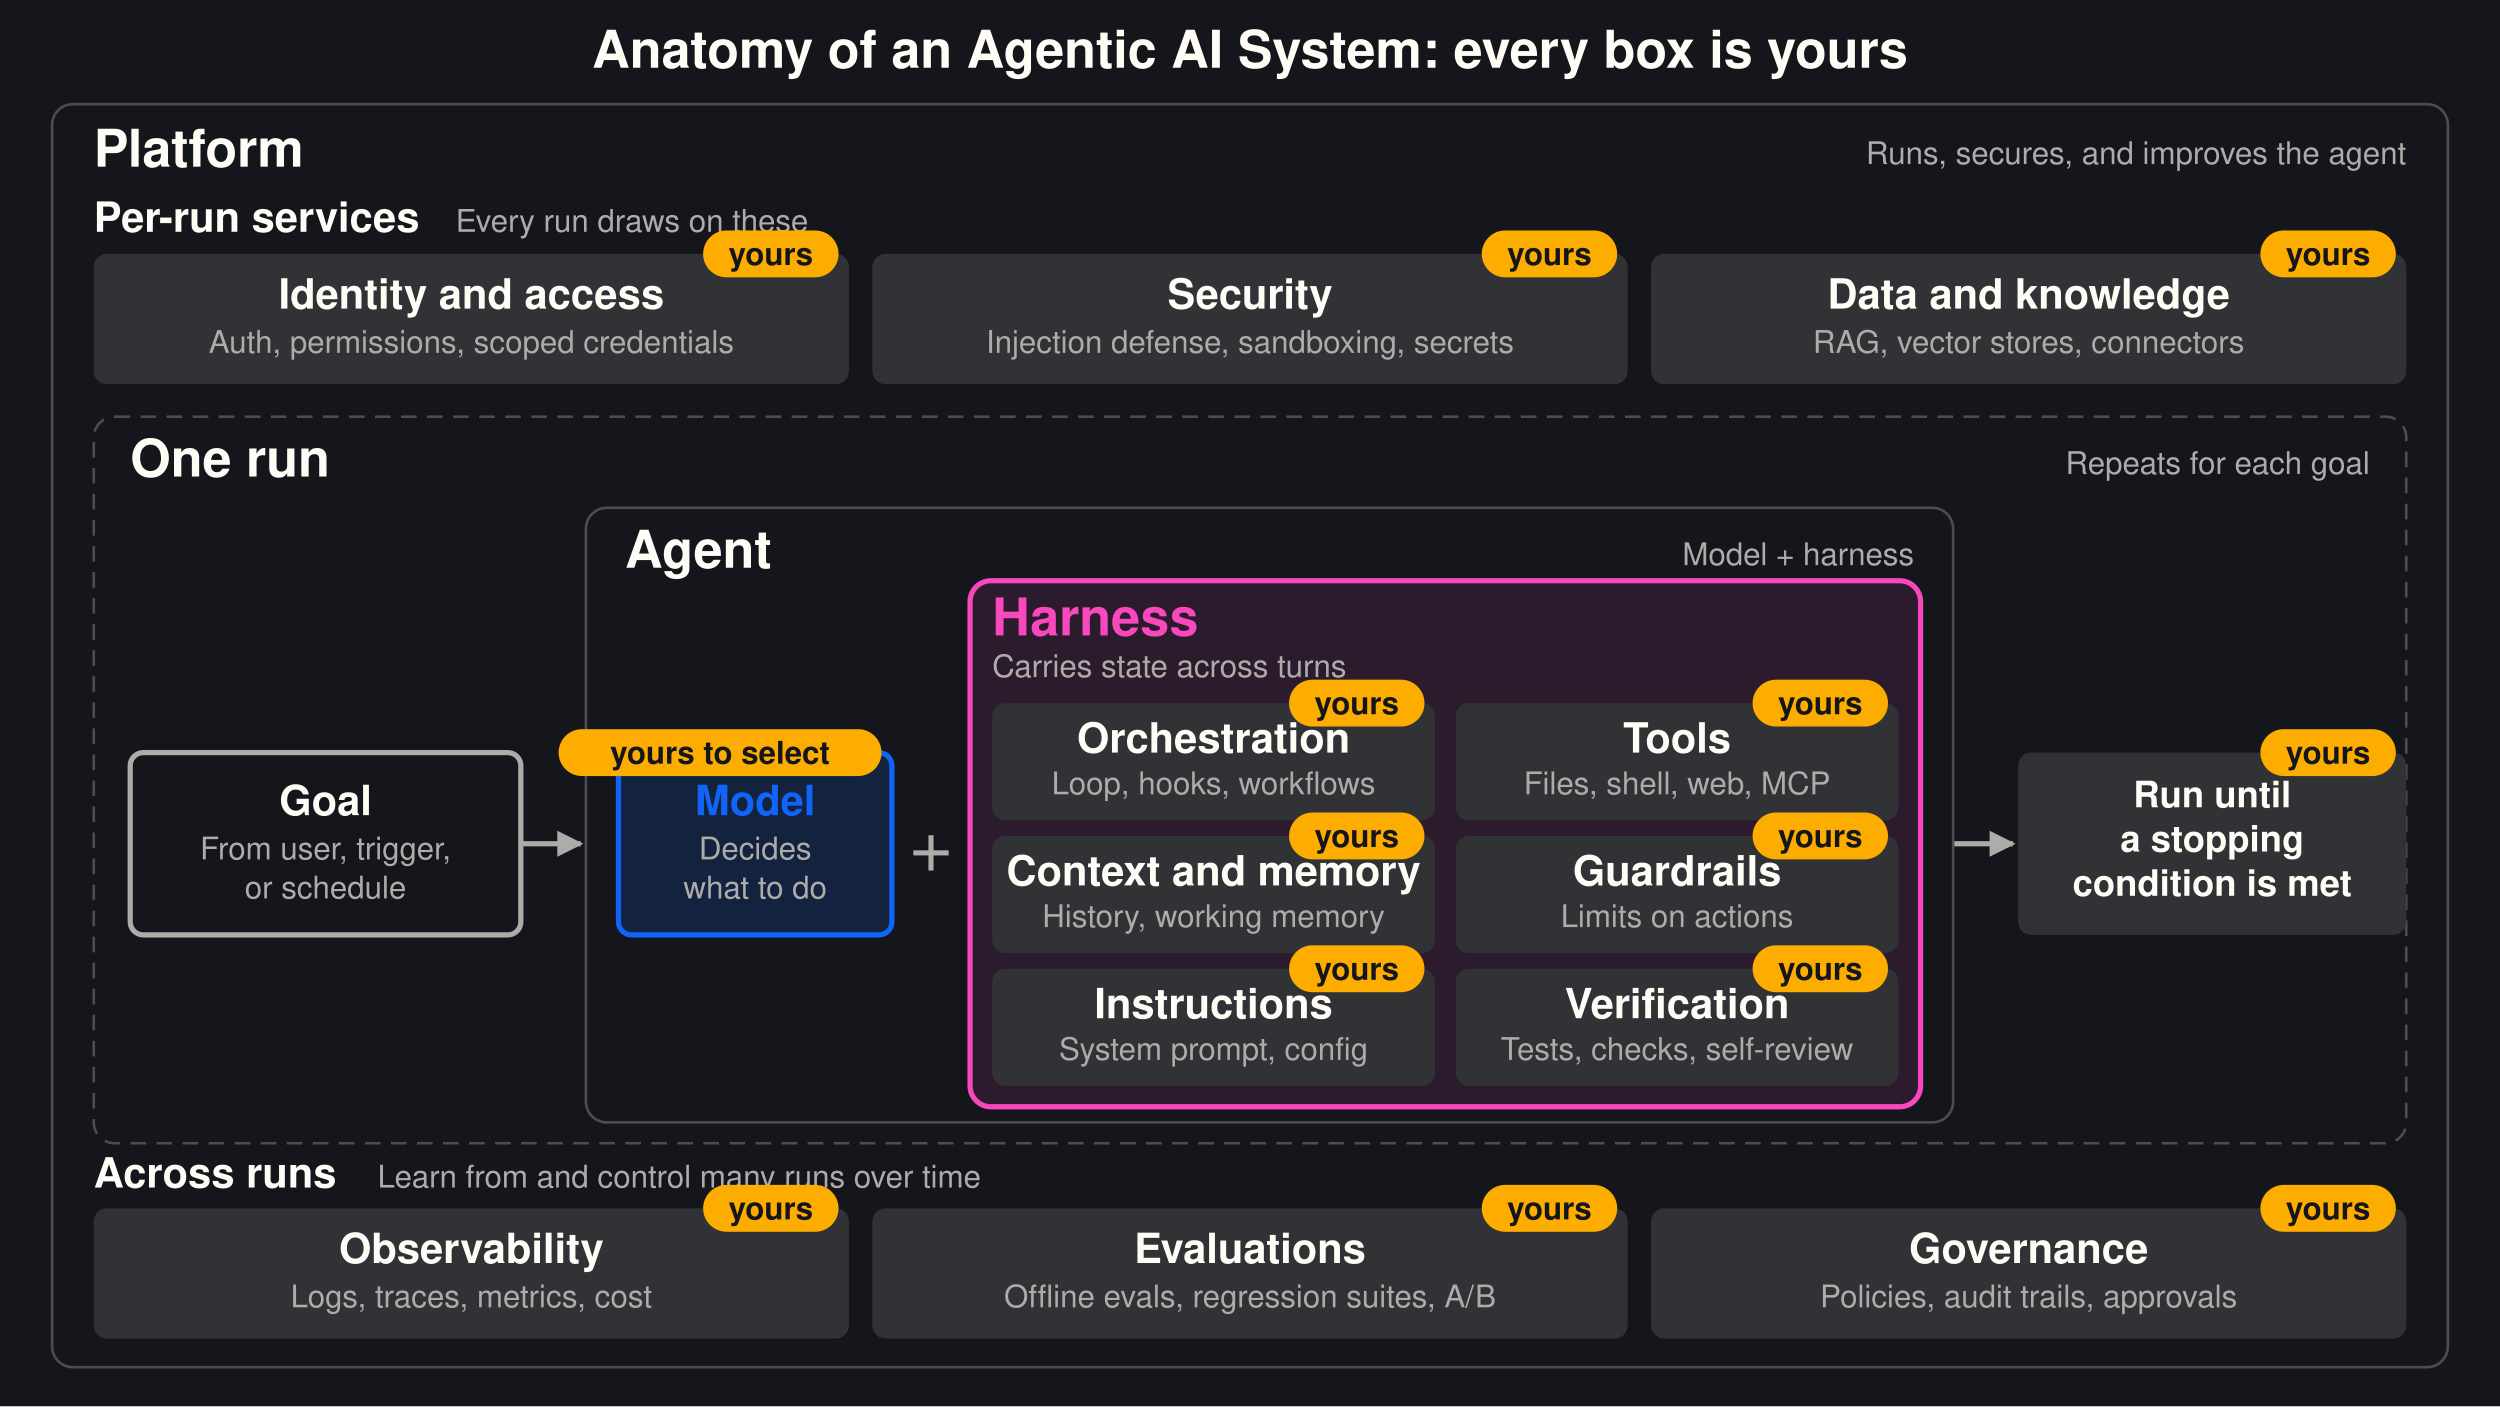
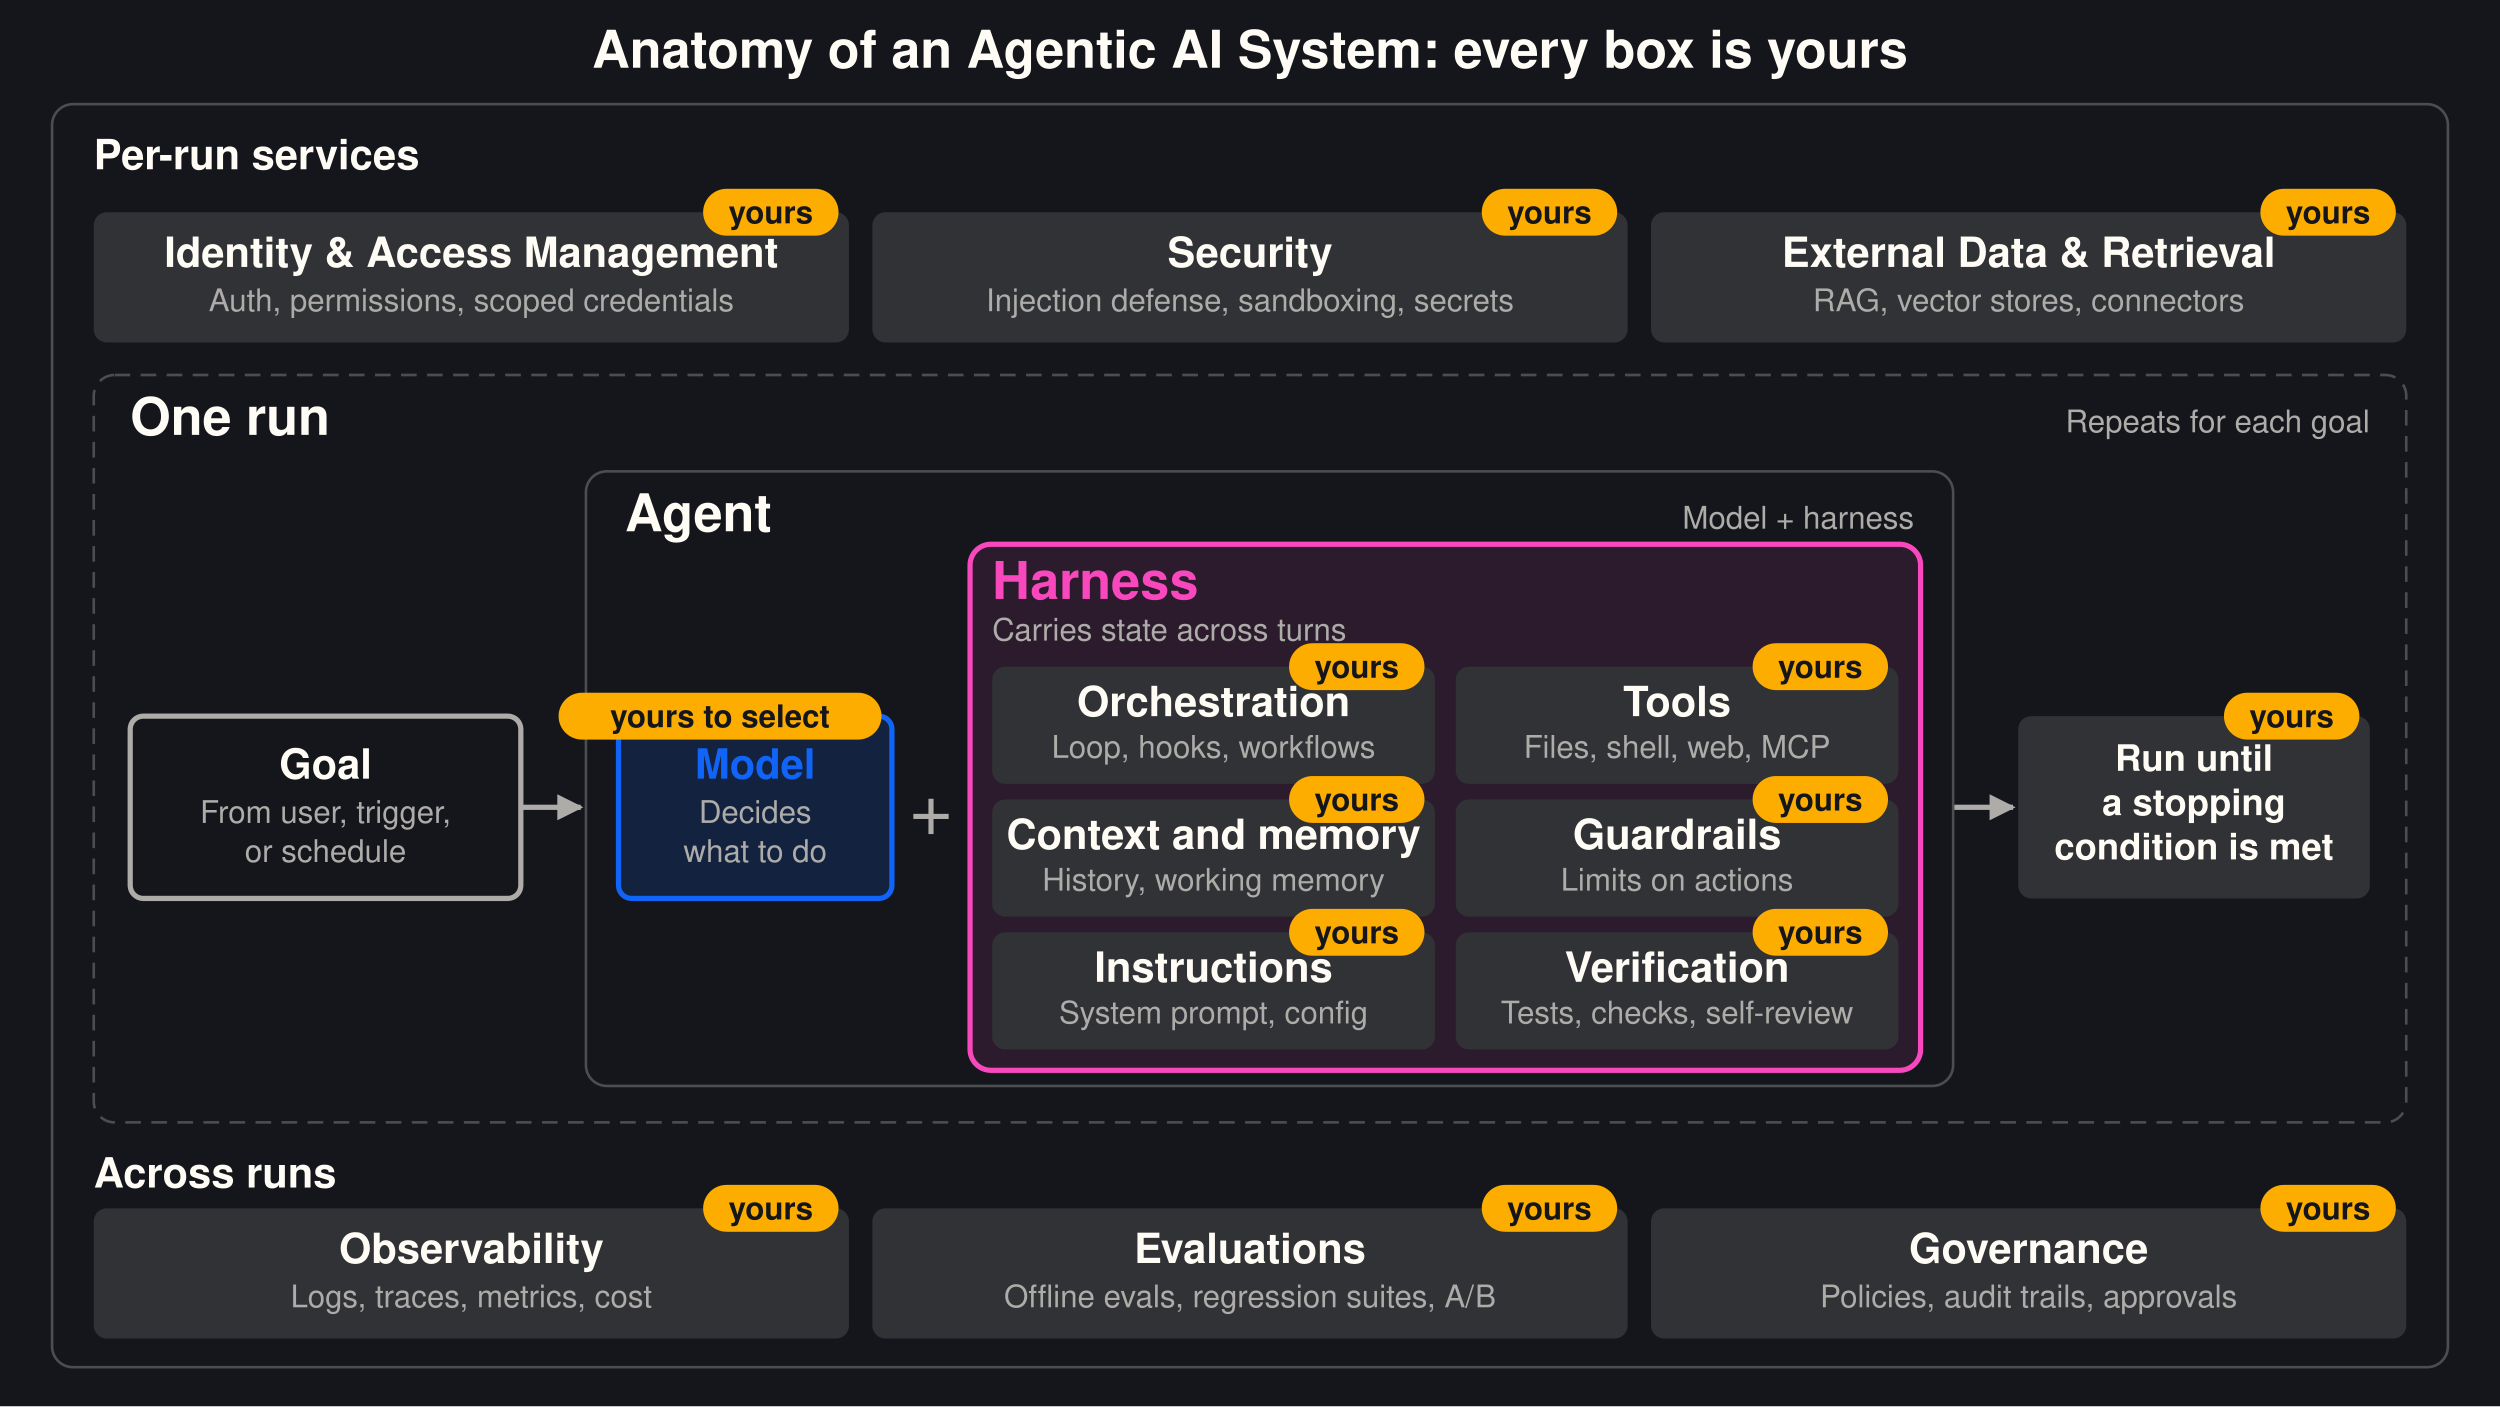
<svg xmlns="http://www.w3.org/2000/svg" viewBox="0 0 1920 1080" width="1920" height="1080" font-family="Helvetica, Arial, sans-serif">
  <defs>
    <marker id="arrow" viewBox="0 0 10 10" refX="9" refY="5" markerWidth="5" markerHeight="5" orient="auto">
      <path d="M0,0 L10,5 L0,10 z" fill="#adaca9" />
    </marker>
  </defs>
  <rect width="1920" height="1080" fill="#14161c" />
  <g id="title">
    <text x="960" y="52" text-anchor="middle" font-size="40" font-weight="700" fill="#fffcf5">Anatomy of an Agentic AI System: every box is yours</text>
  </g>
  <g id="platform">
    <rect x="40" y="80" width="1840" height="970" rx="16" fill="none" stroke="#4c4d50" stroke-width="2" />
-     <text x="72" y="128" font-size="40" font-weight="700" fill="#fffcf5">Platform</text>
-     <text x="1848" y="126" text-anchor="end" font-size="24" fill="#adaca9">Runs, secures, and improves the agent</text>
  </g>
  <g id="per-run">
-     <text x="72" y="178" font-size="32" font-weight="700" fill="#fffcf5">Per-run services</text>
-     <text x="350" y="178" font-size="24" fill="#adaca9">Every run draws on these</text>
-     <rect id="box-identity" x="72" y="195" width="580" height="100" rx="10" fill="#303236" />
-     <text x="362" y="237" text-anchor="middle" font-size="32" font-weight="700" fill="#fffcf5">Identity and access</text>
-     <text x="362" y="271" text-anchor="middle" font-size="24" fill="#adaca9">Auth, permissions, scoped credentials</text>
-     <rect id="box-security" x="670" y="195" width="580" height="100" rx="10" fill="#303236" />
-     <text x="960" y="237" text-anchor="middle" font-size="32" font-weight="700" fill="#fffcf5">Security</text>
-     <text x="960" y="271" text-anchor="middle" font-size="24" fill="#adaca9">Injection defense, sandboxing, secrets</text>
-     <rect id="box-data" x="1268" y="195" width="580" height="100" rx="10" fill="#303236" />
-     <text x="1558" y="237" text-anchor="middle" font-size="32" font-weight="700" fill="#fffcf5">Data and knowledge</text>
-     <text x="1558" y="271" text-anchor="middle" font-size="24" fill="#adaca9">RAG, vector stores, connectors</text>
+     <text x="72" y="130" font-size="32" font-weight="700" fill="#fffcf5">Per-run services</text>
+     <rect id="box-identity" x="72" y="163" width="580" height="100" rx="10" fill="#303236" />
+     <text x="362" y="205" text-anchor="middle" font-size="32" font-weight="700" fill="#fffcf5">Identity &amp; Access Management</text>
+     <text x="362" y="239" text-anchor="middle" font-size="24" fill="#adaca9">Auth, permissions, scoped credentials</text>
+     <rect id="box-security" x="670" y="163" width="580" height="100" rx="10" fill="#303236" />
+     <text x="960" y="205" text-anchor="middle" font-size="32" font-weight="700" fill="#fffcf5">Security</text>
+     <text x="960" y="239" text-anchor="middle" font-size="24" fill="#adaca9">Injection defense, sandboxing, secrets</text>
+     <rect id="box-data" x="1268" y="163" width="580" height="100" rx="10" fill="#303236" />
+     <text x="1558" y="205" text-anchor="middle" font-size="32" font-weight="700" fill="#fffcf5">External Data &amp; Retrieval</text>
+     <text x="1558" y="239" text-anchor="middle" font-size="24" fill="#adaca9">RAG, vector stores, connectors</text>
  </g>
  <g id="one-run">
-     <rect x="72" y="320" width="1776" height="558" rx="16" fill="none" stroke="#4c4d50" stroke-width="2" stroke-dasharray="12 8" />
-     <text x="100" y="366" font-size="40" font-weight="700" fill="#fffcf5">One run</text>
-     <text x="1820" y="364" text-anchor="end" font-size="24" fill="#adaca9">Repeats for each goal</text>
+     <rect x="72" y="288" width="1776" height="574" rx="16" fill="none" stroke="#4c4d50" stroke-width="2" stroke-dasharray="12 8" />
+     <text x="100" y="334" font-size="40" font-weight="700" fill="#fffcf5">One run</text>
+     <text x="1820" y="332" text-anchor="end" font-size="24" fill="#adaca9">Repeats for each goal</text>
  </g>
  <g id="goal">
-     <rect id="box-goal" x="100" y="578" width="300" height="140" rx="10" fill="none" stroke="#adaca9" stroke-width="4" />
-     <text x="250" y="626" text-anchor="middle" font-size="32" font-weight="700" fill="#fffcf5">Goal</text>
-     <text x="250" y="660" text-anchor="middle" font-size="24" fill="#adaca9">From user, trigger,</text>
-     <text x="250" y="690" text-anchor="middle" font-size="24" fill="#adaca9">or schedule</text>
+     <rect id="box-goal" x="100" y="550" width="300" height="140" rx="10" fill="none" stroke="#adaca9" stroke-width="4" />
+     <text x="250" y="598" text-anchor="middle" font-size="32" font-weight="700" fill="#fffcf5">Goal</text>
+     <text x="250" y="632" text-anchor="middle" font-size="24" fill="#adaca9">From user, trigger,</text>
+     <text x="250" y="662" text-anchor="middle" font-size="24" fill="#adaca9">or schedule</text>
  </g>
  <g id="arrows">
-     <line x1="400" y1="648" x2="446" y2="648" stroke="#adaca9" stroke-width="4" marker-end="url(#arrow)" />
-     <line x1="1500" y1="648" x2="1546" y2="648" stroke="#adaca9" stroke-width="4" marker-end="url(#arrow)" />
+     <line x1="400" y1="620" x2="446" y2="620" stroke="#adaca9" stroke-width="4" marker-end="url(#arrow)" />
+     <line x1="1500" y1="620" x2="1546" y2="620" stroke="#adaca9" stroke-width="4" marker-end="url(#arrow)" />
  </g>
  <g id="agent">
-     <rect x="450" y="390" width="1050" height="472" rx="16" fill="none" stroke="#4c4d50" stroke-width="2" />
-     <text x="480" y="436" font-size="40" font-weight="700" fill="#fffcf5">Agent</text>
-     <text x="1470" y="434" text-anchor="end" font-size="24" fill="#adaca9">Model + harness</text>
+     <rect x="450" y="362" width="1050" height="472" rx="16" fill="none" stroke="#4c4d50" stroke-width="2" />
+     <text x="480" y="408" font-size="40" font-weight="700" fill="#fffcf5">Agent</text>
+     <text x="1470" y="406" text-anchor="end" font-size="24" fill="#adaca9">Model + harness</text>
  </g>
  <g id="model">
-     <rect id="box-model" x="475" y="578" width="210" height="140" rx="10" fill="#13223f" stroke="#1064f8" stroke-width="4" />
-     <text x="580" y="626" text-anchor="middle" font-size="32" font-weight="700" fill="#1064f8">Model</text>
-     <text x="580" y="660" text-anchor="middle" font-size="24" fill="#adaca9">Decides</text>
-     <text x="580" y="690" text-anchor="middle" font-size="24" fill="#adaca9">what to do</text>
+     <rect id="box-model" x="475" y="550" width="210" height="140" rx="10" fill="#13223f" stroke="#1064f8" stroke-width="4" />
+     <text x="580" y="598" text-anchor="middle" font-size="32" font-weight="700" fill="#1064f8">Model</text>
+     <text x="580" y="632" text-anchor="middle" font-size="24" fill="#adaca9">Decides</text>
+     <text x="580" y="662" text-anchor="middle" font-size="24" fill="#adaca9">what to do</text>
  </g>
  <g id="plus">
-     <text x="715" y="668" text-anchor="middle" font-size="56" fill="#adaca9">+</text>
+     <text x="715" y="640" text-anchor="middle" font-size="56" fill="#adaca9">+</text>
  </g>
  <g id="harness">
-     <rect id="box-harness" x="745" y="446" width="730" height="404" rx="16" fill="#2b1b2c" stroke="#f948be" stroke-width="4" />
-     <text x="762" y="488" font-size="40" font-weight="700" fill="#f948be">Harness</text>
-     <text x="762" y="520" font-size="24" fill="#adaca9">Carries state across turns</text>
-     <rect id="box-orchestration" x="762" y="540" width="340" height="90" rx="10" fill="#303236" />
-     <text x="932" y="578" text-anchor="middle" font-size="32" font-weight="700" fill="#fffcf5">Orchestration</text>
-     <text x="932" y="610" text-anchor="middle" font-size="24" fill="#adaca9">Loop, hooks, workflows</text>
-     <rect id="box-tools" x="1118" y="540" width="340" height="90" rx="10" fill="#303236" />
-     <text x="1288" y="578" text-anchor="middle" font-size="32" font-weight="700" fill="#fffcf5">Tools</text>
-     <text x="1288" y="610" text-anchor="middle" font-size="24" fill="#adaca9">Files, shell, web, MCP</text>
-     <rect id="box-context" x="762" y="642" width="340" height="90" rx="10" fill="#303236" />
-     <text x="932" y="680" text-anchor="middle" font-size="32" font-weight="700" fill="#fffcf5">Context and memory</text>
-     <text x="932" y="712" text-anchor="middle" font-size="24" fill="#adaca9">History, working memory</text>
-     <rect id="box-guardrails" x="1118" y="642" width="340" height="90" rx="10" fill="#303236" />
-     <text x="1288" y="680" text-anchor="middle" font-size="32" font-weight="700" fill="#fffcf5">Guardrails</text>
-     <text x="1288" y="712" text-anchor="middle" font-size="24" fill="#adaca9">Limits on actions</text>
-     <rect id="box-instructions" x="762" y="744" width="340" height="90" rx="10" fill="#303236" />
-     <text x="932" y="782" text-anchor="middle" font-size="32" font-weight="700" fill="#fffcf5">Instructions</text>
-     <text x="932" y="814" text-anchor="middle" font-size="24" fill="#adaca9">System prompt, config</text>
-     <rect id="box-verification" x="1118" y="744" width="340" height="90" rx="10" fill="#303236" />
-     <text x="1288" y="782" text-anchor="middle" font-size="32" font-weight="700" fill="#fffcf5">Verification</text>
-     <text x="1288" y="814" text-anchor="middle" font-size="24" fill="#adaca9">Tests, checks, self-review</text>
+     <rect id="box-harness" x="745" y="418" width="730" height="404" rx="16" fill="#2b1b2c" stroke="#f948be" stroke-width="4" />
+     <text x="762" y="460" font-size="40" font-weight="700" fill="#f948be">Harness</text>
+     <text x="762" y="492" font-size="24" fill="#adaca9">Carries state across turns</text>
+     <rect id="box-orchestration" x="762" y="512" width="340" height="90" rx="10" fill="#303236" />
+     <text x="932" y="550" text-anchor="middle" font-size="32" font-weight="700" fill="#fffcf5">Orchestration</text>
+     <text x="932" y="582" text-anchor="middle" font-size="24" fill="#adaca9">Loop, hooks, workflows</text>
+     <rect id="box-tools" x="1118" y="512" width="340" height="90" rx="10" fill="#303236" />
+     <text x="1288" y="550" text-anchor="middle" font-size="32" font-weight="700" fill="#fffcf5">Tools</text>
+     <text x="1288" y="582" text-anchor="middle" font-size="24" fill="#adaca9">Files, shell, web, MCP</text>
+     <rect id="box-context" x="762" y="614" width="340" height="90" rx="10" fill="#303236" />
+     <text x="932" y="652" text-anchor="middle" font-size="32" font-weight="700" fill="#fffcf5">Context and memory</text>
+     <text x="932" y="684" text-anchor="middle" font-size="24" fill="#adaca9">History, working memory</text>
+     <rect id="box-guardrails" x="1118" y="614" width="340" height="90" rx="10" fill="#303236" />
+     <text x="1288" y="652" text-anchor="middle" font-size="32" font-weight="700" fill="#fffcf5">Guardrails</text>
+     <text x="1288" y="684" text-anchor="middle" font-size="24" fill="#adaca9">Limits on actions</text>
+     <rect id="box-instructions" x="762" y="716" width="340" height="90" rx="10" fill="#303236" />
+     <text x="932" y="754" text-anchor="middle" font-size="32" font-weight="700" fill="#fffcf5">Instructions</text>
+     <text x="932" y="786" text-anchor="middle" font-size="24" fill="#adaca9">System prompt, config</text>
+     <rect id="box-verification" x="1118" y="716" width="340" height="90" rx="10" fill="#303236" />
+     <text x="1288" y="754" text-anchor="middle" font-size="32" font-weight="700" fill="#fffcf5">Verification</text>
+     <text x="1288" y="786" text-anchor="middle" font-size="24" fill="#adaca9">Tests, checks, self-review</text>
  </g>
  <g id="stop">
-     <rect id="box-stop" x="1550" y="578" width="298" height="140" rx="10" fill="#303236" />
-     <text x="1699" y="620" text-anchor="middle" font-size="28" font-weight="700" fill="#fffcf5">Run until</text>
-     <text x="1699" y="654" text-anchor="middle" font-size="28" font-weight="700" fill="#fffcf5">a stopping</text>
-     <text x="1699" y="688" text-anchor="middle" font-size="28" font-weight="700" fill="#fffcf5">condition is met</text>
+     <rect id="box-stop" x="1550" y="550" width="270" height="140" rx="10" fill="#303236" />
+     <text x="1685" y="592" text-anchor="middle" font-size="28" font-weight="700" fill="#fffcf5">Run until</text>
+     <text x="1685" y="626" text-anchor="middle" font-size="28" font-weight="700" fill="#fffcf5">a stopping</text>
+     <text x="1685" y="660" text-anchor="middle" font-size="28" font-weight="700" fill="#fffcf5">condition is met</text>
  </g>
  <g id="across-runs">
    <text x="72" y="912" font-size="32" font-weight="700" fill="#fffcf5">Across runs</text>
-     <text x="290" y="912" font-size="24" fill="#adaca9">Learn from and control many runs over time</text>
    <rect id="box-observability" x="72" y="928" width="580" height="100" rx="10" fill="#303236" />
    <text x="362" y="970" text-anchor="middle" font-size="32" font-weight="700" fill="#fffcf5">Observability</text>
    <text x="362" y="1004" text-anchor="middle" font-size="24" fill="#adaca9">Logs, traces, metrics, cost</text>
    <rect id="box-evaluations" x="670" y="928" width="580" height="100" rx="10" fill="#303236" />
    <text x="960" y="970" text-anchor="middle" font-size="32" font-weight="700" fill="#fffcf5">Evaluations</text>
    <text x="960" y="1004" text-anchor="middle" font-size="24" fill="#adaca9">Offline evals, regression suites, A/B</text>
    <rect id="box-governance" x="1268" y="928" width="580" height="100" rx="10" fill="#303236" />
    <text x="1558" y="970" text-anchor="middle" font-size="32" font-weight="700" fill="#fffcf5">Governance</text>
    <text x="1558" y="1004" text-anchor="middle" font-size="24" fill="#adaca9">Policies, audit trails, approvals</text>
  </g>
  <g id="badges">
-     <rect x="540" y="177" width="104" height="36" rx="18" fill="#fdad00" />
-     <text x="592" y="203.5" text-anchor="middle" font-size="24" font-weight="700" fill="#14161c">yours</text>
-     <rect x="1138" y="177" width="104" height="36" rx="18" fill="#fdad00" />
-     <text x="1190" y="203.5" text-anchor="middle" font-size="24" font-weight="700" fill="#14161c">yours</text>
-     <rect x="1736" y="177" width="104" height="36" rx="18" fill="#fdad00" />
-     <text x="1788" y="203.5" text-anchor="middle" font-size="24" font-weight="700" fill="#14161c">yours</text>
-     <rect x="429" y="560" width="248" height="36" rx="18" fill="#fdad00" />
-     <text x="553" y="586.5" text-anchor="middle" font-size="24" font-weight="700" fill="#14161c">yours to select</text>
-     <rect x="990" y="522" width="104" height="36" rx="18" fill="#fdad00" />
-     <text x="1042" y="548.5" text-anchor="middle" font-size="24" font-weight="700" fill="#14161c">yours</text>
-     <rect x="1346" y="522" width="104" height="36" rx="18" fill="#fdad00" />
-     <text x="1398" y="548.5" text-anchor="middle" font-size="24" font-weight="700" fill="#14161c">yours</text>
-     <rect x="990" y="624" width="104" height="36" rx="18" fill="#fdad00" />
-     <text x="1042" y="650.5" text-anchor="middle" font-size="24" font-weight="700" fill="#14161c">yours</text>
-     <rect x="1346" y="624" width="104" height="36" rx="18" fill="#fdad00" />
-     <text x="1398" y="650.5" text-anchor="middle" font-size="24" font-weight="700" fill="#14161c">yours</text>
-     <rect x="990" y="726" width="104" height="36" rx="18" fill="#fdad00" />
-     <text x="1042" y="752.5" text-anchor="middle" font-size="24" font-weight="700" fill="#14161c">yours</text>
-     <rect x="1346" y="726" width="104" height="36" rx="18" fill="#fdad00" />
-     <text x="1398" y="752.5" text-anchor="middle" font-size="24" font-weight="700" fill="#14161c">yours</text>
-     <rect x="1736" y="560" width="104" height="36" rx="18" fill="#fdad00" />
-     <text x="1788" y="586.5" text-anchor="middle" font-size="24" font-weight="700" fill="#14161c">yours</text>
+     <rect x="540" y="145" width="104" height="36" rx="18" fill="#fdad00" />
+     <text x="592" y="171.5" text-anchor="middle" font-size="24" font-weight="700" fill="#14161c">yours</text>
+     <rect x="1138" y="145" width="104" height="36" rx="18" fill="#fdad00" />
+     <text x="1190" y="171.5" text-anchor="middle" font-size="24" font-weight="700" fill="#14161c">yours</text>
+     <rect x="1736" y="145" width="104" height="36" rx="18" fill="#fdad00" />
+     <text x="1788" y="171.5" text-anchor="middle" font-size="24" font-weight="700" fill="#14161c">yours</text>
+     <rect x="429" y="532" width="248" height="36" rx="18" fill="#fdad00" />
+     <text x="553" y="558.5" text-anchor="middle" font-size="24" font-weight="700" fill="#14161c">yours to select</text>
+     <rect x="990" y="494" width="104" height="36" rx="18" fill="#fdad00" />
+     <text x="1042" y="520.5" text-anchor="middle" font-size="24" font-weight="700" fill="#14161c">yours</text>
+     <rect x="1346" y="494" width="104" height="36" rx="18" fill="#fdad00" />
+     <text x="1398" y="520.5" text-anchor="middle" font-size="24" font-weight="700" fill="#14161c">yours</text>
+     <rect x="990" y="596" width="104" height="36" rx="18" fill="#fdad00" />
+     <text x="1042" y="622.5" text-anchor="middle" font-size="24" font-weight="700" fill="#14161c">yours</text>
+     <rect x="1346" y="596" width="104" height="36" rx="18" fill="#fdad00" />
+     <text x="1398" y="622.5" text-anchor="middle" font-size="24" font-weight="700" fill="#14161c">yours</text>
+     <rect x="990" y="698" width="104" height="36" rx="18" fill="#fdad00" />
+     <text x="1042" y="724.5" text-anchor="middle" font-size="24" font-weight="700" fill="#14161c">yours</text>
+     <rect x="1346" y="698" width="104" height="36" rx="18" fill="#fdad00" />
+     <text x="1398" y="724.5" text-anchor="middle" font-size="24" font-weight="700" fill="#14161c">yours</text>
+     <rect x="1708" y="532" width="104" height="36" rx="18" fill="#fdad00" />
+     <text x="1760" y="558.5" text-anchor="middle" font-size="24" font-weight="700" fill="#14161c">yours</text>
    <rect x="540" y="910" width="104" height="36" rx="18" fill="#fdad00" />
    <text x="592" y="936.5" text-anchor="middle" font-size="24" font-weight="700" fill="#14161c">yours</text>
    <rect x="1138" y="910" width="104" height="36" rx="18" fill="#fdad00" />
    <text x="1190" y="936.5" text-anchor="middle" font-size="24" font-weight="700" fill="#14161c">yours</text>
    <rect x="1736" y="910" width="104" height="36" rx="18" fill="#fdad00" />
    <text x="1788" y="936.5" text-anchor="middle" font-size="24" font-weight="700" fill="#14161c">yours</text>
  </g>
</svg>
